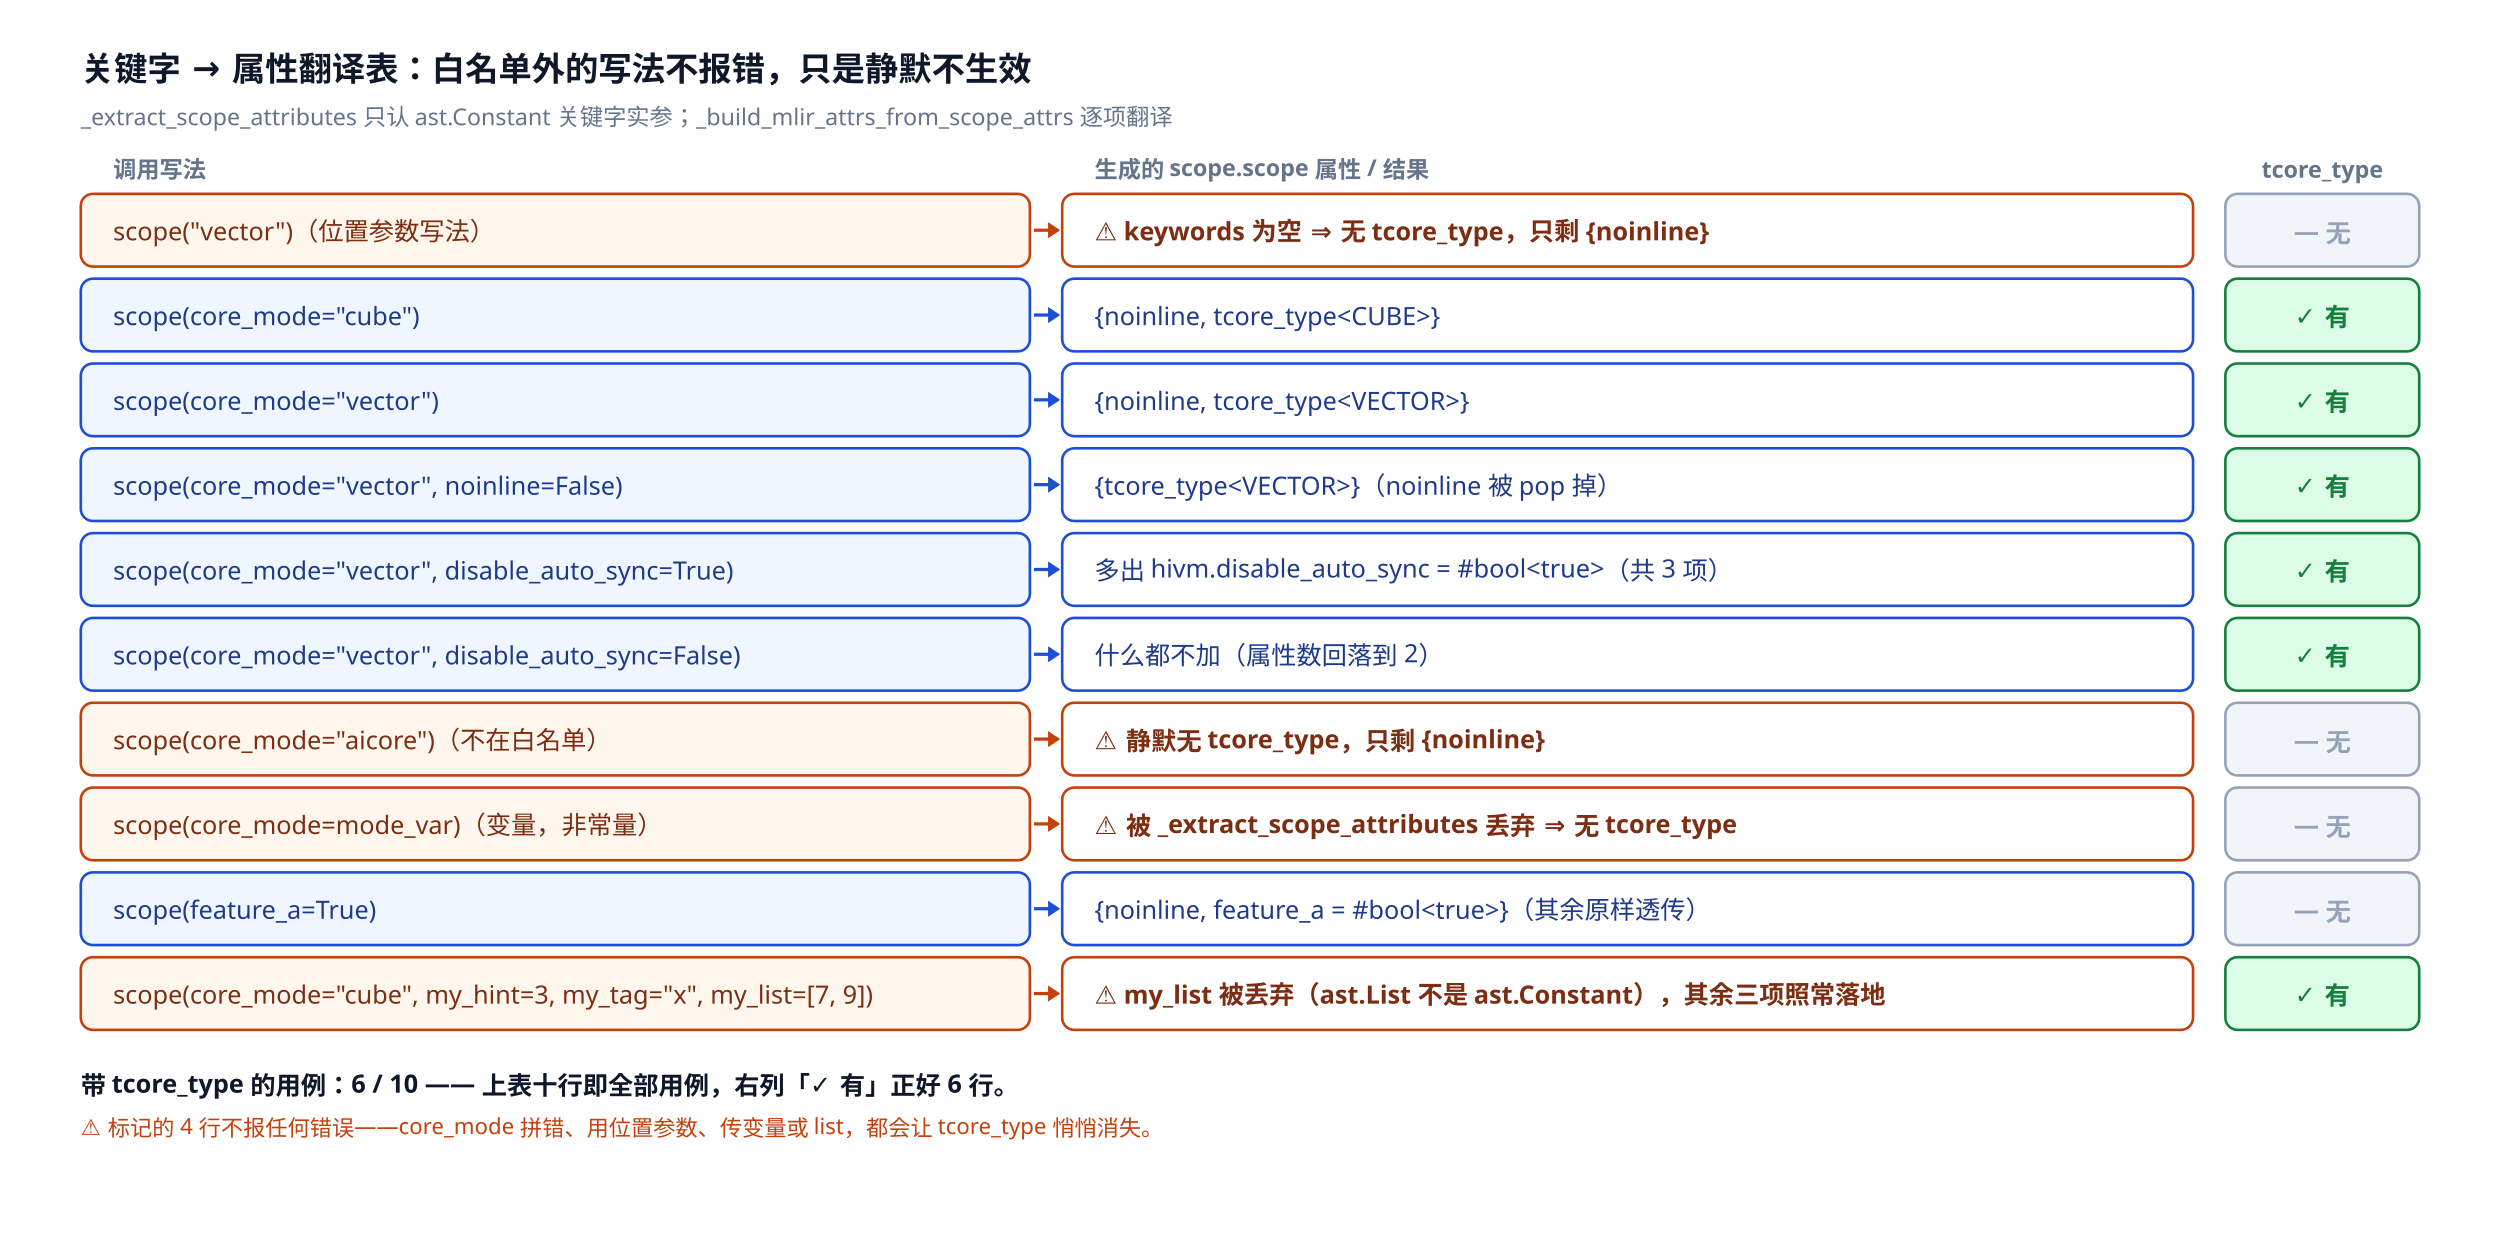
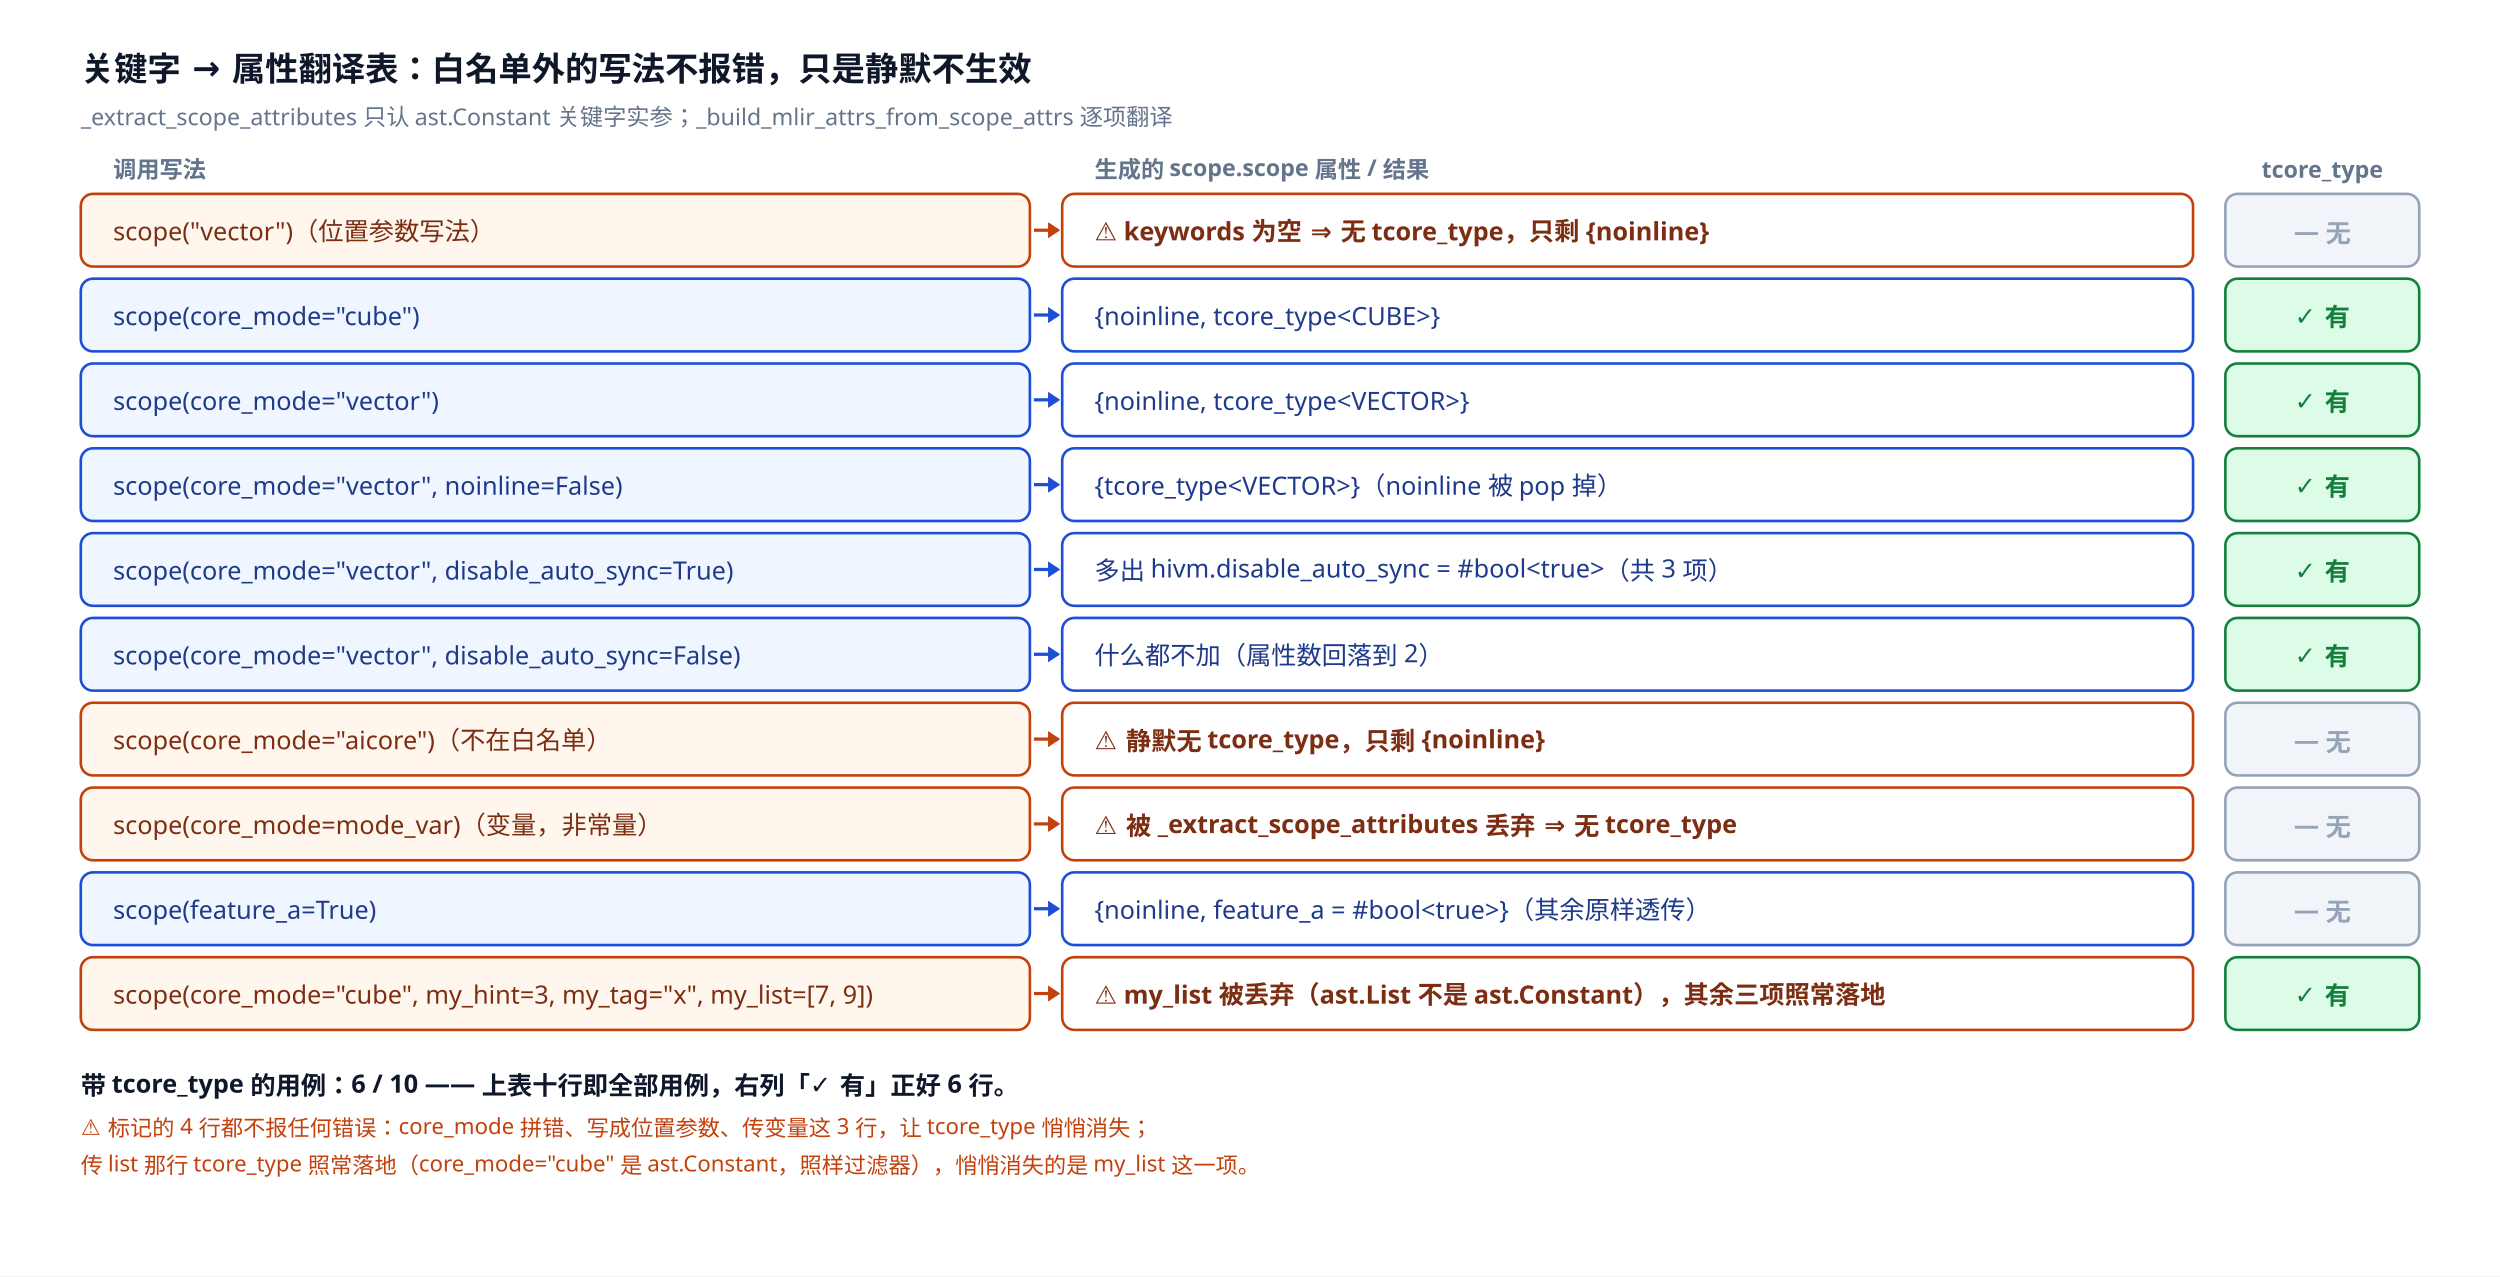
- <svg xmlns="http://www.w3.org/2000/svg" viewBox="0 0 1238 612">
-   <rect width="1238" height="612" fill="white" />
+ <svg xmlns="http://www.w3.org/2000/svg" viewBox="0 0 1238 632">
+   <rect width="1238" height="632" fill="white" />
  <text x="40" y="40" font-family="sans-serif" font-size="16.5" font-weight="bold" fill="#0f172a">关键字 → 属性翻译表：白名单外的写法不报错，只是静默不生效</text>
  <text x="40" y="62" font-family="sans-serif" font-size="11.5" fill="#64748b">_extract_scope_attributes 只认 ast.Constant 关键字实参；_build_mlir_attrs_from_scope_attrs 逐项翻译</text>
  <text x="56" y="88" font-family="sans-serif" font-size="11.5" font-weight="bold" fill="#64748b">调用写法</text>
  <text x="542" y="88" font-family="sans-serif" font-size="11.5" font-weight="bold" fill="#64748b">生成的 scope.scope 属性 / 结果</text>
  <text x="1150.0" y="88" text-anchor="middle" font-family="sans-serif" font-size="11.5" font-weight="bold" fill="#64748b">tcore_type</text>
  <rect x="40" y="96" width="470" height="36" rx="6" fill="#fff7ed" stroke="#c2410c" stroke-width="1.3" />
  <text x="56" y="119.0" font-family="sans-serif" font-size="12.5" fill="#7c2d12">scope("vector")（位置参数写法）</text>
  <line x1="512" y1="114.0" x2="524" y2="114.0" stroke="#c2410c" stroke-width="1.6" />
  <path d="M519,110.0 L525,114.0 L519,118.0 Z" fill="#c2410c" />
  <rect x="526" y="96" width="560" height="36" rx="6" fill="white" stroke="#c2410c" stroke-width="1.3" />
  <text x="542" y="119.0" font-family="sans-serif" font-size="12.5" fill="#7c2d12" font-weight="bold">⚠ keywords 为空 ⇒ 无 tcore_type，只剩 {noinline}</text>
  <rect x="1102" y="96" width="96" height="36" rx="6" fill="#f1f5f9" stroke="#94a3b8" stroke-width="1.3" />
  <text x="1150.0" y="119.0" text-anchor="middle" font-family="sans-serif" font-size="12.5" font-weight="bold" fill="#94a3b8">— 无</text>
  <rect x="40" y="138" width="470" height="36" rx="6" fill="#eff6ff" stroke="#1d4ed8" stroke-width="1.3" />
  <text x="56" y="161.0" font-family="sans-serif" font-size="12.5" fill="#1e3a8a">scope(core_mode="cube")</text>
  <line x1="512" y1="156.0" x2="524" y2="156.0" stroke="#1d4ed8" stroke-width="1.6" />
  <path d="M519,152.0 L525,156.0 L519,160.0 Z" fill="#1d4ed8" />
  <rect x="526" y="138" width="560" height="36" rx="6" fill="white" stroke="#1d4ed8" stroke-width="1.3" />
  <text x="542" y="161.0" font-family="sans-serif" font-size="12.5" fill="#1e3a8a">{noinline, tcore_type&lt;CUBE&gt;}</text>
  <rect x="1102" y="138" width="96" height="36" rx="6" fill="#dcfce7" stroke="#15803d" stroke-width="1.3" />
  <text x="1150.0" y="161.0" text-anchor="middle" font-family="sans-serif" font-size="12.5" font-weight="bold" fill="#15803d">✓ 有</text>
  <rect x="40" y="180" width="470" height="36" rx="6" fill="#eff6ff" stroke="#1d4ed8" stroke-width="1.3" />
  <text x="56" y="203.0" font-family="sans-serif" font-size="12.5" fill="#1e3a8a">scope(core_mode="vector")</text>
  <line x1="512" y1="198.0" x2="524" y2="198.0" stroke="#1d4ed8" stroke-width="1.6" />
  <path d="M519,194.0 L525,198.0 L519,202.0 Z" fill="#1d4ed8" />
  <rect x="526" y="180" width="560" height="36" rx="6" fill="white" stroke="#1d4ed8" stroke-width="1.3" />
  <text x="542" y="203.0" font-family="sans-serif" font-size="12.5" fill="#1e3a8a">{noinline, tcore_type&lt;VECTOR&gt;}</text>
  <rect x="1102" y="180" width="96" height="36" rx="6" fill="#dcfce7" stroke="#15803d" stroke-width="1.3" />
  <text x="1150.0" y="203.0" text-anchor="middle" font-family="sans-serif" font-size="12.5" font-weight="bold" fill="#15803d">✓ 有</text>
  <rect x="40" y="222" width="470" height="36" rx="6" fill="#eff6ff" stroke="#1d4ed8" stroke-width="1.3" />
  <text x="56" y="245.0" font-family="sans-serif" font-size="12.5" fill="#1e3a8a">scope(core_mode="vector", noinline=False)</text>
  <line x1="512" y1="240.0" x2="524" y2="240.0" stroke="#1d4ed8" stroke-width="1.6" />
  <path d="M519,236.0 L525,240.0 L519,244.0 Z" fill="#1d4ed8" />
  <rect x="526" y="222" width="560" height="36" rx="6" fill="white" stroke="#1d4ed8" stroke-width="1.3" />
  <text x="542" y="245.0" font-family="sans-serif" font-size="12.5" fill="#1e3a8a">{tcore_type&lt;VECTOR&gt;}（noinline 被 pop 掉）</text>
  <rect x="1102" y="222" width="96" height="36" rx="6" fill="#dcfce7" stroke="#15803d" stroke-width="1.3" />
  <text x="1150.0" y="245.0" text-anchor="middle" font-family="sans-serif" font-size="12.5" font-weight="bold" fill="#15803d">✓ 有</text>
  <rect x="40" y="264" width="470" height="36" rx="6" fill="#eff6ff" stroke="#1d4ed8" stroke-width="1.3" />
  <text x="56" y="287.0" font-family="sans-serif" font-size="12.5" fill="#1e3a8a">scope(core_mode="vector", disable_auto_sync=True)</text>
  <line x1="512" y1="282.0" x2="524" y2="282.0" stroke="#1d4ed8" stroke-width="1.6" />
  <path d="M519,278.0 L525,282.0 L519,286.0 Z" fill="#1d4ed8" />
  <rect x="526" y="264" width="560" height="36" rx="6" fill="white" stroke="#1d4ed8" stroke-width="1.3" />
  <text x="542" y="287.0" font-family="sans-serif" font-size="12.5" fill="#1e3a8a">多出 hivm.disable_auto_sync = #bool&lt;true&gt;（共 3 项）</text>
  <rect x="1102" y="264" width="96" height="36" rx="6" fill="#dcfce7" stroke="#15803d" stroke-width="1.3" />
  <text x="1150.0" y="287.0" text-anchor="middle" font-family="sans-serif" font-size="12.5" font-weight="bold" fill="#15803d">✓ 有</text>
  <rect x="40" y="306" width="470" height="36" rx="6" fill="#eff6ff" stroke="#1d4ed8" stroke-width="1.3" />
  <text x="56" y="329.0" font-family="sans-serif" font-size="12.5" fill="#1e3a8a">scope(core_mode="vector", disable_auto_sync=False)</text>
  <line x1="512" y1="324.0" x2="524" y2="324.0" stroke="#1d4ed8" stroke-width="1.6" />
  <path d="M519,320.0 L525,324.0 L519,328.0 Z" fill="#1d4ed8" />
  <rect x="526" y="306" width="560" height="36" rx="6" fill="white" stroke="#1d4ed8" stroke-width="1.3" />
  <text x="542" y="329.0" font-family="sans-serif" font-size="12.5" fill="#1e3a8a">什么都不加（属性数回落到 2）</text>
  <rect x="1102" y="306" width="96" height="36" rx="6" fill="#dcfce7" stroke="#15803d" stroke-width="1.3" />
  <text x="1150.0" y="329.0" text-anchor="middle" font-family="sans-serif" font-size="12.5" font-weight="bold" fill="#15803d">✓ 有</text>
  <rect x="40" y="348" width="470" height="36" rx="6" fill="#fff7ed" stroke="#c2410c" stroke-width="1.3" />
  <text x="56" y="371.0" font-family="sans-serif" font-size="12.5" fill="#7c2d12">scope(core_mode="aicore")（不在白名单）</text>
  <line x1="512" y1="366.0" x2="524" y2="366.0" stroke="#c2410c" stroke-width="1.6" />
  <path d="M519,362.0 L525,366.0 L519,370.0 Z" fill="#c2410c" />
  <rect x="526" y="348" width="560" height="36" rx="6" fill="white" stroke="#c2410c" stroke-width="1.3" />
  <text x="542" y="371.0" font-family="sans-serif" font-size="12.5" fill="#7c2d12" font-weight="bold">⚠ 静默无 tcore_type，只剩 {noinline}</text>
  <rect x="1102" y="348" width="96" height="36" rx="6" fill="#f1f5f9" stroke="#94a3b8" stroke-width="1.3" />
  <text x="1150.0" y="371.0" text-anchor="middle" font-family="sans-serif" font-size="12.5" font-weight="bold" fill="#94a3b8">— 无</text>
  <rect x="40" y="390" width="470" height="36" rx="6" fill="#fff7ed" stroke="#c2410c" stroke-width="1.3" />
  <text x="56" y="413.0" font-family="sans-serif" font-size="12.5" fill="#7c2d12">scope(core_mode=mode_var)（变量，非常量）</text>
  <line x1="512" y1="408.0" x2="524" y2="408.0" stroke="#c2410c" stroke-width="1.6" />
  <path d="M519,404.0 L525,408.0 L519,412.0 Z" fill="#c2410c" />
  <rect x="526" y="390" width="560" height="36" rx="6" fill="white" stroke="#c2410c" stroke-width="1.3" />
  <text x="542" y="413.0" font-family="sans-serif" font-size="12.5" fill="#7c2d12" font-weight="bold">⚠ 被 _extract_scope_attributes 丢弃 ⇒ 无 tcore_type</text>
  <rect x="1102" y="390" width="96" height="36" rx="6" fill="#f1f5f9" stroke="#94a3b8" stroke-width="1.3" />
  <text x="1150.0" y="413.0" text-anchor="middle" font-family="sans-serif" font-size="12.5" font-weight="bold" fill="#94a3b8">— 无</text>
  <rect x="40" y="432" width="470" height="36" rx="6" fill="#eff6ff" stroke="#1d4ed8" stroke-width="1.3" />
  <text x="56" y="455.0" font-family="sans-serif" font-size="12.5" fill="#1e3a8a">scope(feature_a=True)</text>
  <line x1="512" y1="450.0" x2="524" y2="450.0" stroke="#1d4ed8" stroke-width="1.6" />
  <path d="M519,446.0 L525,450.0 L519,454.0 Z" fill="#1d4ed8" />
  <rect x="526" y="432" width="560" height="36" rx="6" fill="white" stroke="#1d4ed8" stroke-width="1.3" />
  <text x="542" y="455.0" font-family="sans-serif" font-size="12.5" fill="#1e3a8a">{noinline, feature_a = #bool&lt;true&gt;}（其余原样透传）</text>
  <rect x="1102" y="432" width="96" height="36" rx="6" fill="#f1f5f9" stroke="#94a3b8" stroke-width="1.3" />
  <text x="1150.0" y="455.0" text-anchor="middle" font-family="sans-serif" font-size="12.5" font-weight="bold" fill="#94a3b8">— 无</text>
  <rect x="40" y="474" width="470" height="36" rx="6" fill="#fff7ed" stroke="#c2410c" stroke-width="1.3" />
  <text x="56" y="497.0" font-family="sans-serif" font-size="12.5" fill="#7c2d12">scope(core_mode="cube", my_hint=3, my_tag="x", my_list=[7, 9])</text>
  <line x1="512" y1="492.0" x2="524" y2="492.0" stroke="#c2410c" stroke-width="1.6" />
  <path d="M519,488.0 L525,492.0 L519,496.0 Z" fill="#c2410c" />
  <rect x="526" y="474" width="560" height="36" rx="6" fill="white" stroke="#c2410c" stroke-width="1.3" />
  <text x="542" y="497.0" font-family="sans-serif" font-size="12.5" fill="#7c2d12" font-weight="bold">⚠ my_list 被丢弃（ast.List 不是 ast.Constant），其余三项照常落地</text>
  <rect x="1102" y="474" width="96" height="36" rx="6" fill="#dcfce7" stroke="#15803d" stroke-width="1.3" />
  <text x="1150.0" y="497.0" text-anchor="middle" font-family="sans-serif" font-size="12.5" font-weight="bold" fill="#15803d">✓ 有</text>
  <text x="40" y="542" font-family="sans-serif" font-size="12.5" font-weight="bold" fill="#0f172a">带 tcore_type 的用例：6 / 10 —— 上表十行即全部用例，右列「✓ 有」正好 6 行。</text>
-   <text x="40" y="562" font-family="sans-serif" font-size="11" fill="#c2410c">⚠ 标记的 4 行不报任何错误——core_mode 拼错、用位置参数、传变量或 list，都会让 tcore_type 悄悄消失。</text>
+   <text x="40" y="562" font-family="sans-serif" font-size="11" fill="#c2410c">⚠ 标记的 4 行都不报任何错误：core_mode 拼错、写成位置参数、传变量这 3 行，让 tcore_type 悄悄消失；</text>
+   <text x="40" y="581" font-family="sans-serif" font-size="11" fill="#c2410c">传 list 那行 tcore_type 照常落地（core_mode="cube" 是 ast.Constant，照样过滤器），悄悄消失的是 my_list 这一项。</text>
</svg>
